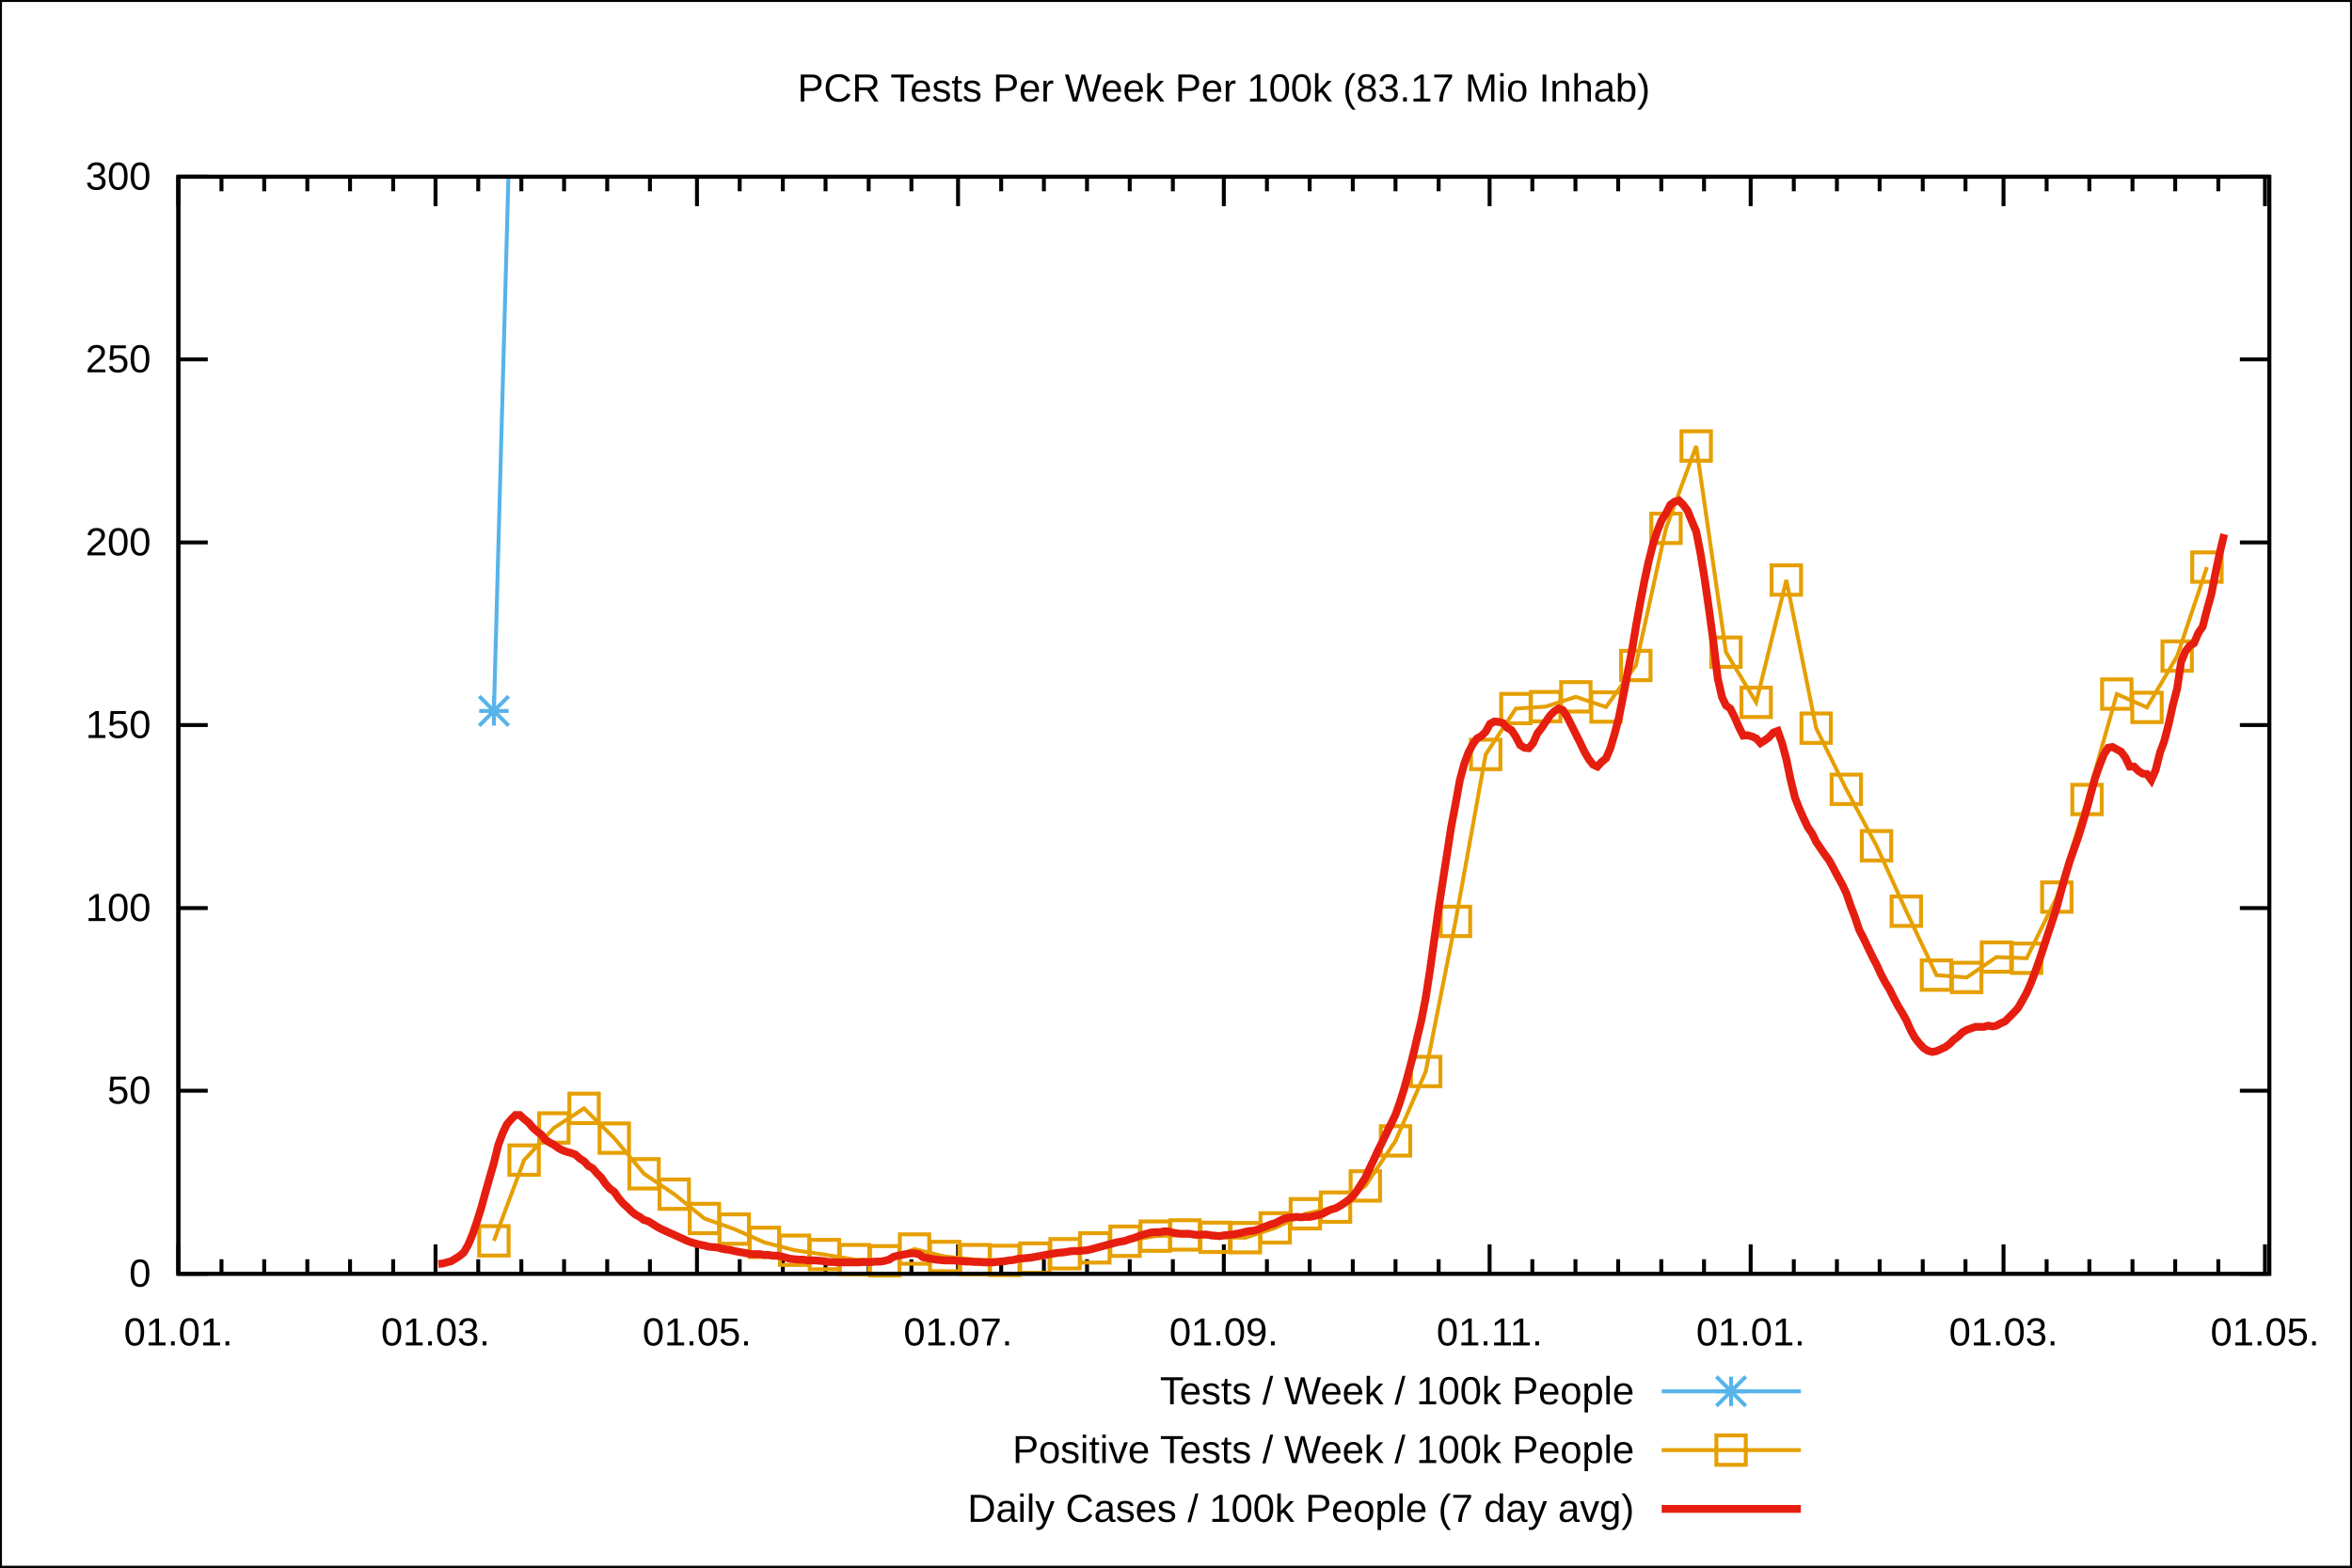
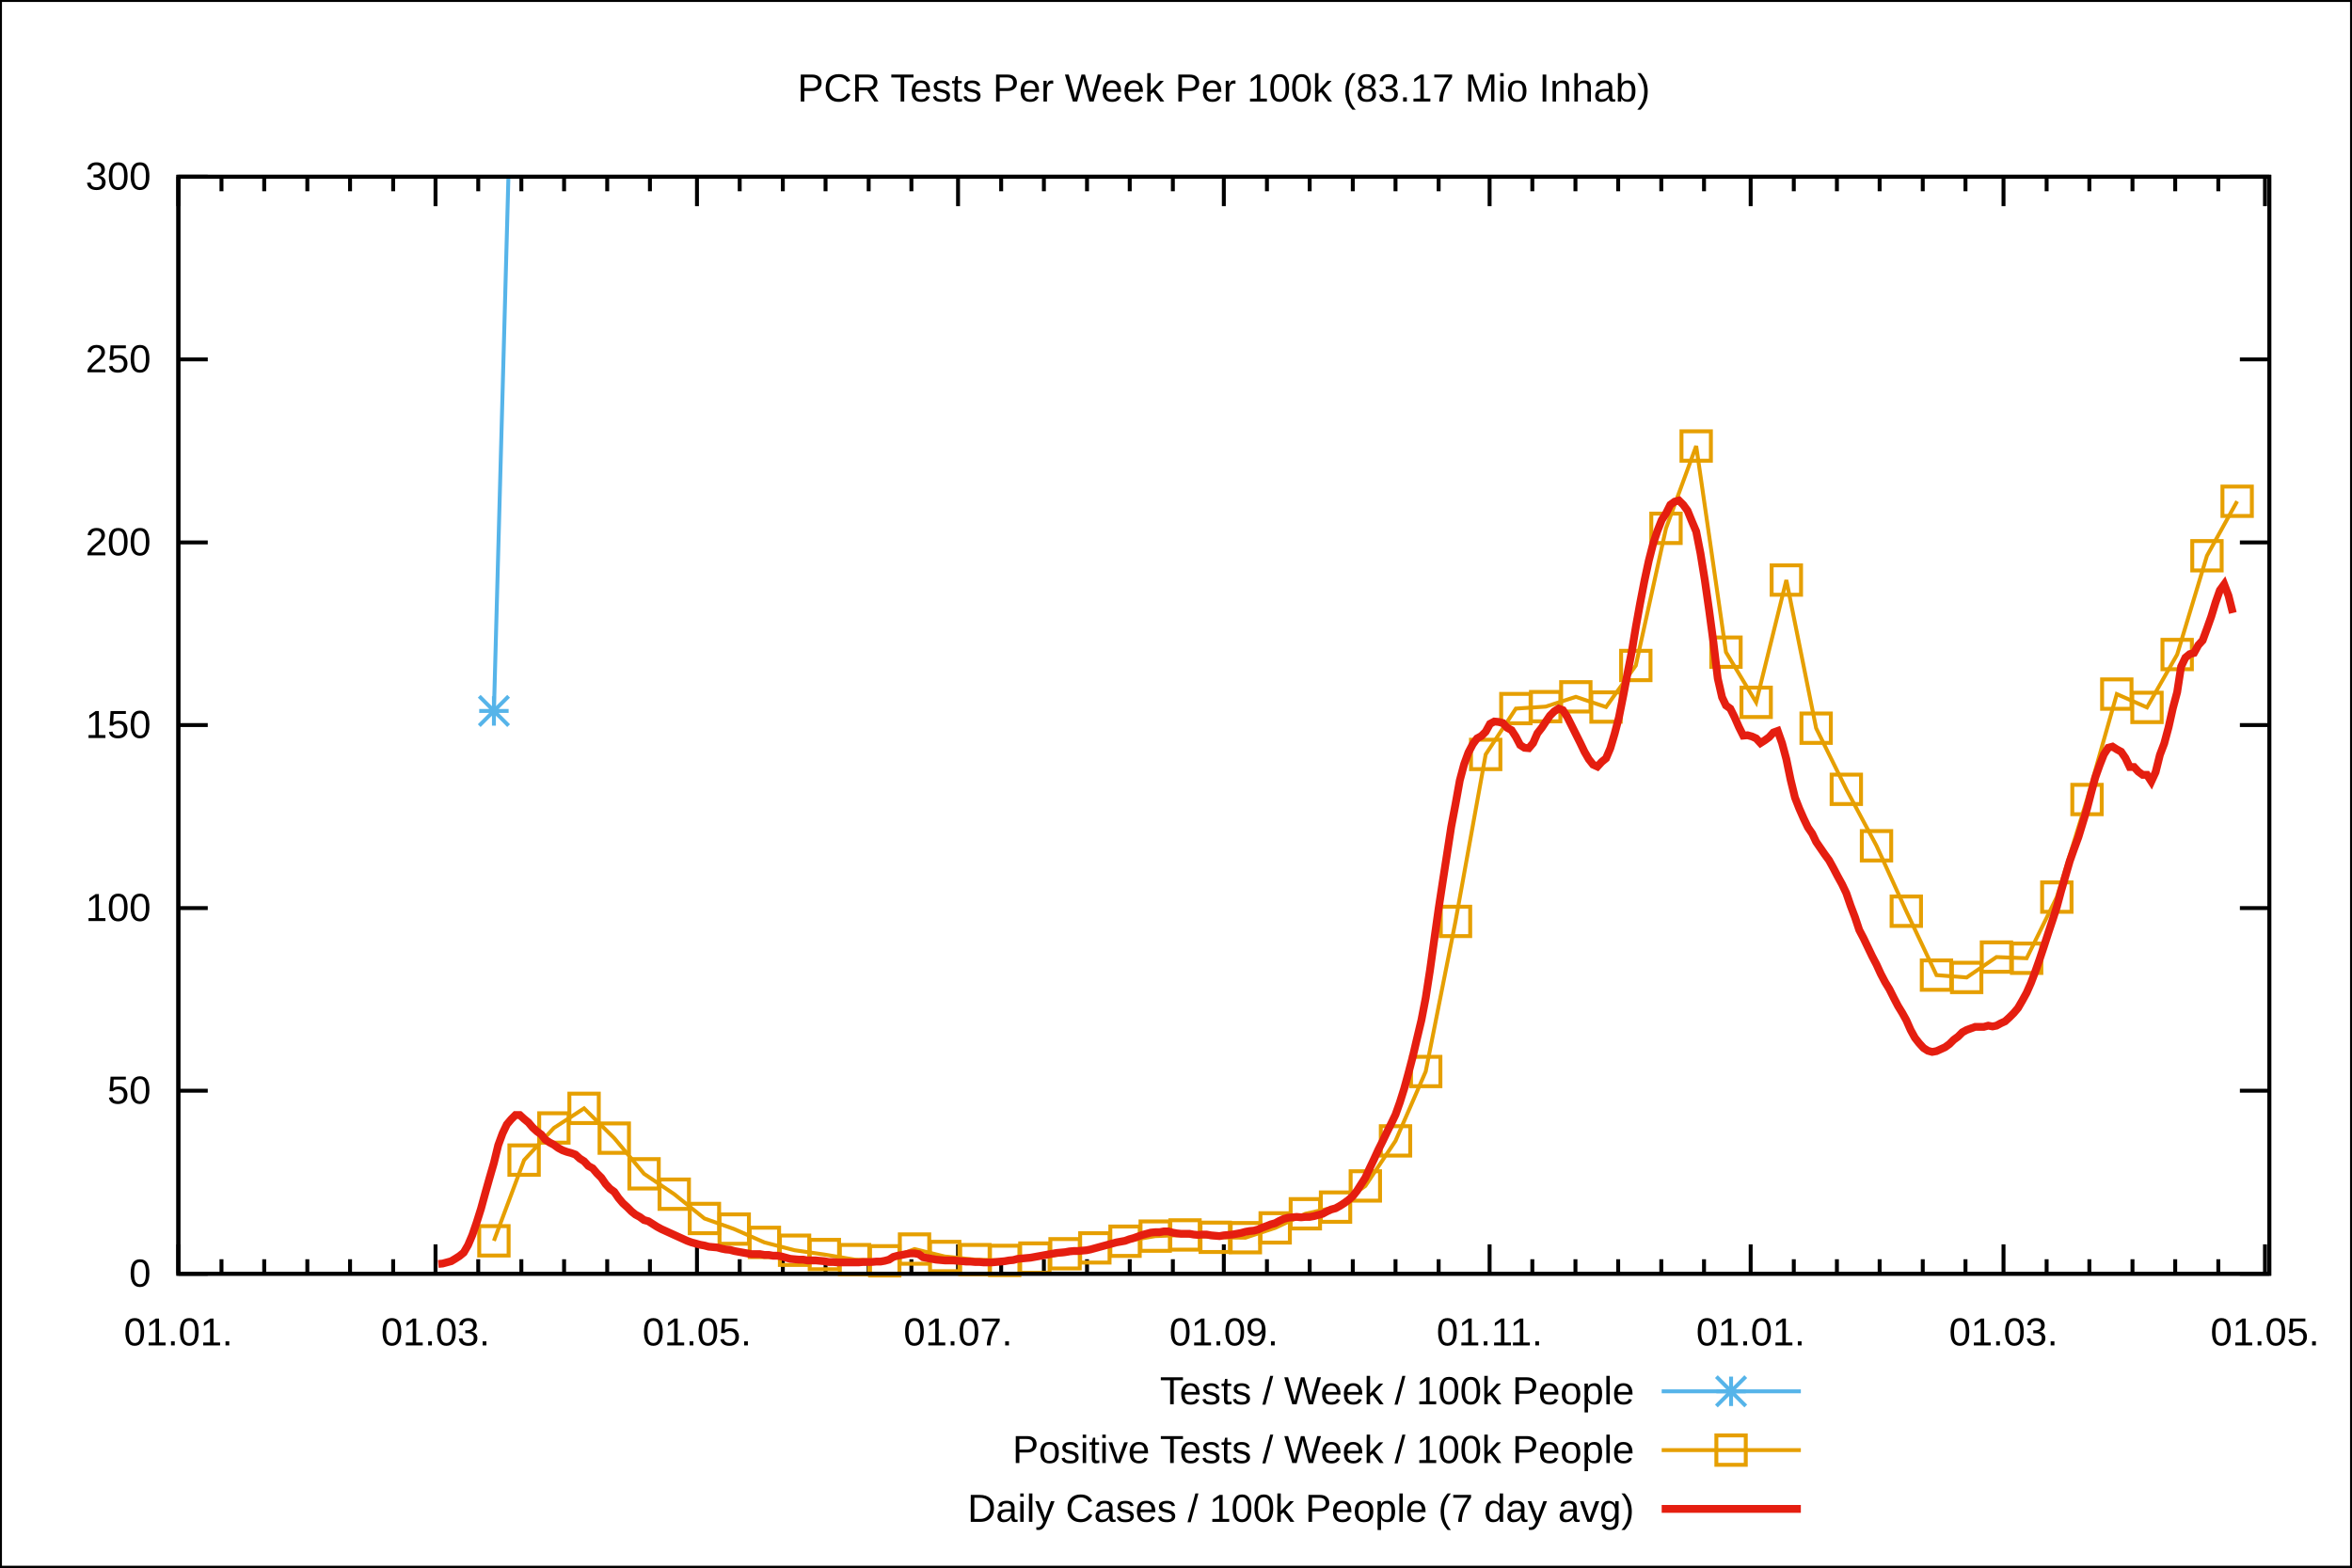
<svg xmlns="http://www.w3.org/2000/svg" xmlns:xlink="http://www.w3.org/1999/xlink" viewBox="0 0 600 400">
  <rect x="0" y="0" width="600" height="400" fill="#ffffff" stroke="black" stroke-width="1" />
  <g id="gnuplot_canvas">
    <defs>
      <circle id="gpDot" r="0.5" stroke-width="0.5" stroke="currentColor" />
      <path id="gpPt0" stroke-width="0.267" stroke="currentColor" d="M-1,0 h2 M0,-1 v2" />
      <path id="gpPt1" stroke-width="0.267" stroke="currentColor" d="M-1,-1 L1,1 M1,-1 L-1,1" />
      <path id="gpPt2" stroke-width="0.267" stroke="currentColor" d="M-1,0 L1,0 M0,-1 L0,1 M-1,-1 L1,1 M-1,1 L1,-1" />
      <rect id="gpPt3" stroke-width="0.267" stroke="currentColor" x="-1" y="-1" width="2" height="2" />
      <rect id="gpPt4" stroke-width="0.267" stroke="currentColor" fill="currentColor" x="-1" y="-1" width="2" height="2" />
      <circle id="gpPt5" stroke-width="0.267" stroke="currentColor" cx="0" cy="0" r="1" />
      <use xlink:href="#gpPt5" id="gpPt6" fill="currentColor" stroke="none" />
      <path id="gpPt7" stroke-width="0.267" stroke="currentColor" d="M0,-1.33 L-1.33,0.67 L1.33,0.67 z" />
      <use xlink:href="#gpPt7" id="gpPt8" fill="currentColor" stroke="none" />
      <use xlink:href="#gpPt7" id="gpPt9" stroke="currentColor" transform="rotate(180)" />
      <use xlink:href="#gpPt9" id="gpPt10" fill="currentColor" stroke="none" />
      <use xlink:href="#gpPt3" id="gpPt11" stroke="currentColor" transform="rotate(45)" />
      <use xlink:href="#gpPt11" id="gpPt12" fill="currentColor" stroke="none" />
      <path id="gpPt13" stroke-width="0.267" stroke="currentColor" d="M0,1.330 L1.265,0.411 L0.782,-1.067 L-0.782,-1.076 L-1.265,0.411 z" />
      <use xlink:href="#gpPt13" id="gpPt14" fill="currentColor" stroke="none" />
      <filter id="textbox" filterUnits="objectBoundingBox" x="0" y="0" height="1" width="1">
        <feFlood flood-color="white" flood-opacity="1" result="bgnd" />
        <feComposite in="SourceGraphic" in2="bgnd" operator="atop" />
      </filter>
      <filter id="greybox" filterUnits="objectBoundingBox" x="0" y="0" height="1" width="1">
        <feFlood flood-color="lightgrey" flood-opacity="1" result="grey" />
        <feComposite in="SourceGraphic" in2="grey" operator="atop" />
      </filter>
    </defs>
    <g fill="none" color="white" stroke="black" stroke-width="1.00" stroke-linecap="butt" stroke-linejoin="miter">
</g>
    <g fill="none" color="black" stroke="currentColor" stroke-width="1.00" stroke-linecap="butt" stroke-linejoin="miter">
      <path stroke="black" d="M45.5,325.0 L53.0,325.0 M578.9,325.0 L571.4,325.0  " />
      <g transform="translate(38.5,328.3)" stroke="none" fill="black" font-family="arial" font-size="10.00" text-anchor="end">
        <text>
          <tspan font-family="arial"> 0</tspan>
        </text>
      </g>
    </g>
    <g fill="none" color="black" stroke="currentColor" stroke-width="1.00" stroke-linecap="butt" stroke-linejoin="miter">
      <path stroke="black" d="M45.5,278.3 L53.0,278.3 M578.9,278.3 L571.4,278.3  " />
      <g transform="translate(38.5,281.6)" stroke="none" fill="black" font-family="arial" font-size="10.00" text-anchor="end">
        <text>
          <tspan font-family="arial"> 50</tspan>
        </text>
      </g>
    </g>
    <g fill="none" color="black" stroke="currentColor" stroke-width="1.00" stroke-linecap="butt" stroke-linejoin="miter">
      <path stroke="black" d="M45.5,231.7 L53.0,231.7 M578.9,231.7 L571.4,231.7  " />
      <g transform="translate(38.5,235.0)" stroke="none" fill="black" font-family="arial" font-size="10.00" text-anchor="end">
        <text>
          <tspan font-family="arial"> 100</tspan>
        </text>
      </g>
    </g>
    <g fill="none" color="black" stroke="currentColor" stroke-width="1.00" stroke-linecap="butt" stroke-linejoin="miter">
      <path stroke="black" d="M45.5,185.0 L53.0,185.0 M578.9,185.0 L571.4,185.0  " />
      <g transform="translate(38.5,188.3)" stroke="none" fill="black" font-family="arial" font-size="10.00" text-anchor="end">
        <text>
          <tspan font-family="arial"> 150</tspan>
        </text>
      </g>
    </g>
    <g fill="none" color="black" stroke="currentColor" stroke-width="1.00" stroke-linecap="butt" stroke-linejoin="miter">
      <path stroke="black" d="M45.5,138.4 L53.0,138.4 M578.9,138.4 L571.4,138.4  " />
      <g transform="translate(38.5,141.7)" stroke="none" fill="black" font-family="arial" font-size="10.00" text-anchor="end">
        <text>
          <tspan font-family="arial"> 200</tspan>
        </text>
      </g>
    </g>
    <g fill="none" color="black" stroke="currentColor" stroke-width="1.00" stroke-linecap="butt" stroke-linejoin="miter">
      <path stroke="black" d="M45.5,91.7 L53.0,91.7 M578.9,91.7 L571.4,91.7  " />
      <g transform="translate(38.5,95.0)" stroke="none" fill="black" font-family="arial" font-size="10.00" text-anchor="end">
        <text>
          <tspan font-family="arial"> 250</tspan>
        </text>
      </g>
    </g>
    <g fill="none" color="black" stroke="currentColor" stroke-width="1.00" stroke-linecap="butt" stroke-linejoin="miter">
      <path stroke="black" d="M45.5,45.1 L53.0,45.1 M578.9,45.1 L571.4,45.1  " />
      <g transform="translate(38.5,48.4)" stroke="none" fill="black" font-family="arial" font-size="10.00" text-anchor="end">
        <text>
          <tspan font-family="arial"> 300</tspan>
        </text>
      </g>
    </g>
    <g fill="none" color="black" stroke="currentColor" stroke-width="1.00" stroke-linecap="butt" stroke-linejoin="miter">
      <path stroke="black" d="M45.5,325.0 L45.5,317.5 M45.5,45.1 L45.5,52.6  " />
      <g transform="translate(45.5,343.3)" stroke="none" fill="black" font-family="arial" font-size="10.00" text-anchor="middle">
        <text>
          <tspan font-family="arial">01.01.</tspan>
        </text>
      </g>
    </g>
    <g fill="none" color="black" stroke="currentColor" stroke-width="1.00" stroke-linecap="butt" stroke-linejoin="miter">
      <path stroke="black" d="M56.5,325.0 L56.5,321.3 M56.5,45.1 L56.5,48.8 M67.4,325.0 L67.4,321.3 M67.4,45.1 L67.4,48.8   M78.4,325.0 L78.4,321.3 M78.4,45.1 L78.4,48.8 M89.3,325.0 L89.3,321.3 M89.3,45.1 L89.3,48.8   M100.3,325.0 L100.3,321.3 M100.3,45.1 L100.3,48.8 M111.1,325.0 L111.1,317.5 M111.1,45.1 L111.1,52.6    " />
      <g transform="translate(111.1,343.3)" stroke="none" fill="black" font-family="arial" font-size="10.00" text-anchor="middle">
        <text>
          <tspan font-family="arial">01.03.</tspan>
        </text>
      </g>
    </g>
    <g fill="none" color="black" stroke="currentColor" stroke-width="1.00" stroke-linecap="butt" stroke-linejoin="miter">
      <path stroke="black" d="M122.0,325.0 L122.0,321.3 M122.0,45.1 L122.0,48.8 M133.0,325.0 L133.0,321.3 M133.0,45.1 L133.0,48.8   M143.9,325.0 L143.9,321.3 M143.9,45.1 L143.9,48.8 M154.9,325.0 L154.9,321.3 M154.9,45.1 L154.9,48.8   M165.8,325.0 L165.8,321.3 M165.8,45.1 L165.8,48.8 M177.8,325.0 L177.8,317.5 M177.8,45.1 L177.8,52.6    " />
      <g transform="translate(177.8,343.3)" stroke="none" fill="black" font-family="arial" font-size="10.00" text-anchor="middle">
        <text>
          <tspan font-family="arial">01.05.</tspan>
        </text>
      </g>
    </g>
    <g fill="none" color="black" stroke="currentColor" stroke-width="1.00" stroke-linecap="butt" stroke-linejoin="miter">
      <path stroke="black" d="M188.7,325.0 L188.7,321.3 M188.7,45.1 L188.7,48.8 M199.7,325.0 L199.7,321.3 M199.7,45.1 L199.7,48.8   M210.6,325.0 L210.6,321.3 M210.6,45.1 L210.6,48.8 M221.6,325.0 L221.6,321.3 M221.6,45.1 L221.6,48.8   M232.5,325.0 L232.5,321.3 M232.5,45.1 L232.5,48.8 M244.4,325.0 L244.4,317.5 M244.4,45.1 L244.4,52.6    " />
      <g transform="translate(244.4,343.3)" stroke="none" fill="black" font-family="arial" font-size="10.00" text-anchor="middle">
        <text>
          <tspan font-family="arial">01.07.</tspan>
        </text>
      </g>
    </g>
    <g fill="none" color="black" stroke="currentColor" stroke-width="1.00" stroke-linecap="butt" stroke-linejoin="miter">
      <path stroke="black" d="M255.4,325.0 L255.4,321.3 M255.4,45.1 L255.4,48.8 M266.3,325.0 L266.3,321.3 M266.3,45.1 L266.3,48.8   M277.3,325.0 L277.3,321.3 M277.3,45.1 L277.3,48.8 M288.2,325.0 L288.2,321.3 M288.2,45.1 L288.2,48.8   M299.2,325.0 L299.2,321.3 M299.2,45.1 L299.2,48.8 M312.2,325.0 L312.2,317.5 M312.2,45.1 L312.2,52.6    " />
      <g transform="translate(312.2,343.3)" stroke="none" fill="black" font-family="arial" font-size="10.00" text-anchor="middle">
        <text>
          <tspan font-family="arial">01.09.</tspan>
        </text>
      </g>
    </g>
    <g fill="none" color="black" stroke="currentColor" stroke-width="1.00" stroke-linecap="butt" stroke-linejoin="miter">
      <path stroke="black" d="M323.2,325.0 L323.2,321.3 M323.2,45.1 L323.2,48.8 M334.1,325.0 L334.1,321.3 M334.1,45.1 L334.1,48.8   M345.1,325.0 L345.1,321.3 M345.1,45.1 L345.1,48.8 M356.0,325.0 L356.0,321.3 M356.0,45.1 L356.0,48.8   M367.0,325.0 L367.0,321.3 M367.0,45.1 L367.0,48.8 M380.0,325.0 L380.0,317.5 M380.0,45.1 L380.0,52.6    " />
      <g transform="translate(380.0,343.3)" stroke="none" fill="black" font-family="arial" font-size="10.00" text-anchor="middle">
        <text>
          <tspan font-family="arial">01.11.</tspan>
        </text>
      </g>
    </g>
    <g fill="none" color="black" stroke="currentColor" stroke-width="1.00" stroke-linecap="butt" stroke-linejoin="miter">
      <path stroke="black" d="M390.9,325.0 L390.9,321.3 M390.9,45.1 L390.9,48.8 M401.9,325.0 L401.9,321.3 M401.9,45.1 L401.9,48.8   M412.8,325.0 L412.8,321.3 M412.8,45.1 L412.8,48.8 M423.8,325.0 L423.8,321.3 M423.8,45.1 L423.8,48.8   M434.7,325.0 L434.7,321.3 M434.7,45.1 L434.7,48.8 M446.6,325.0 L446.6,317.5 M446.6,45.1 L446.6,52.6    " />
      <g transform="translate(446.6,343.3)" stroke="none" fill="black" font-family="arial" font-size="10.00" text-anchor="middle">
        <text>
          <tspan font-family="arial">01.01.</tspan>
        </text>
      </g>
    </g>
    <g fill="none" color="black" stroke="currentColor" stroke-width="1.00" stroke-linecap="butt" stroke-linejoin="miter">
      <path stroke="black" d="M457.6,325.0 L457.6,321.3 M457.6,45.1 L457.6,48.8 M468.6,325.0 L468.6,321.3 M468.6,45.1 L468.6,48.8   M479.5,325.0 L479.5,321.3 M479.5,45.1 L479.5,48.8 M490.5,325.0 L490.5,321.3 M490.5,45.1 L490.5,48.8   M501.4,325.0 L501.4,321.3 M501.4,45.1 L501.4,48.8 M511.1,325.0 L511.1,317.5 M511.1,45.1 L511.1,52.6    " />
      <g transform="translate(511.1,343.3)" stroke="none" fill="black" font-family="arial" font-size="10.00" text-anchor="middle">
        <text>
          <tspan font-family="arial">01.03.</tspan>
        </text>
      </g>
    </g>
    <g fill="none" color="black" stroke="currentColor" stroke-width="1.00" stroke-linecap="butt" stroke-linejoin="miter">
      <path stroke="black" d="M522.1,325.0 L522.1,321.3 M522.1,45.1 L522.1,48.8 M533.0,325.0 L533.0,321.3 M533.0,45.1 L533.0,48.8   M544.0,325.0 L544.0,321.3 M544.0,45.1 L544.0,48.8 M554.9,325.0 L554.9,321.3 M554.9,45.1 L554.9,48.8   M565.9,325.0 L565.9,321.3 M565.9,45.1 L565.9,48.8 M577.8,325.0 L577.8,317.5 M577.8,45.1 L577.8,52.6    " />
      <g transform="translate(577.8,343.3)" stroke="none" fill="black" font-family="arial" font-size="10.00" text-anchor="middle">
        <text>
          <tspan font-family="arial">01.05.</tspan>
        </text>
      </g>
    </g>
    <g fill="none" color="black" stroke="currentColor" stroke-width="1.00" stroke-linecap="butt" stroke-linejoin="miter">
</g>
    <g fill="none" color="black" stroke="currentColor" stroke-width="1.00" stroke-linecap="butt" stroke-linejoin="miter">
      <path stroke="black" d="M45.5,45.1 L45.5,325.0 L578.9,325.0 L578.9,45.1 L45.5,45.1 Z  " />
    </g>
    <g fill="none" color="black" stroke="currentColor" stroke-width="1.00" stroke-linecap="butt" stroke-linejoin="miter">
      <g transform="translate(312.2,25.9)" stroke="none" fill="black" font-family="arial" font-size="10.00" text-anchor="middle">
        <text>
          <tspan font-family="arial">PCR Tests Per Week Per 100k (83.17 Mio Inhab)</tspan>
        </text>
      </g>
    </g>
    <g fill="none" color="black" stroke="currentColor" stroke-width="1.00" stroke-linecap="butt" stroke-linejoin="miter">
</g>
    <g id="array_1_plot_1">
      <g fill="none" color="black" stroke="currentColor" stroke-width="1.00" stroke-linecap="butt" stroke-linejoin="miter">
        <g id="array_1_plot_1_keyentry" visibility="visible">
          <g transform="translate(416.9,358.3)" stroke="none" fill="black" font-family="arial" font-size="10.00" text-anchor="end">
            <text>
              <tspan font-family="arial">Tests / Week / 100k People </tspan>
            </text>
          </g>
        </g>
        <g fill="none" color="black" stroke="currentColor" stroke-width="1.00" stroke-linecap="butt" stroke-linejoin="miter">
          <path stroke="rgb( 86, 180, 233)" d="M423.9,355.0 L459.4,355.0  " />
        </g>
        <path stroke="rgb( 86, 180, 233)" d="M126.0,181.4 L129.7,45.1  " />
        <use xlink:href="#gpPt2" transform="translate(126.0,181.4) scale(3.75)" color="rgb( 86, 180, 233)" />
        <g id="array_1_plot_1_keyentry" visibility="visible">
          <use xlink:href="#gpPt2" transform="translate(441.6,355.0) scale(3.75)" color="rgb( 86, 180, 233)" />
        </g>
      </g>
    </g>
    <g id="array_1_plot_2">
      <g fill="none" color="black" stroke="currentColor" stroke-width="1.00" stroke-linecap="butt" stroke-linejoin="miter">
        <g id="array_1_plot_2_keyentry" visibility="visible">
          <g transform="translate(416.9,373.3)" stroke="none" fill="black" font-family="arial" font-size="10.00" text-anchor="end">
            <text>
              <tspan font-family="arial">Positive Tests / Week / 100k People</tspan>
            </text>
          </g>
        </g>
        <g fill="none" color="black" stroke="currentColor" stroke-width="1.00" stroke-linecap="butt" stroke-linejoin="miter">
          <path stroke="rgb(230, 159,   0)" d="M423.9,370.0 L459.4,370.0  " />
        </g>
-         <path stroke="rgb(230, 159,   0)" d="M126.0,316.6 L133.7,296.0 L141.3,287.8 L149.0,282.8 L156.7,290.4 L164.3,299.5 L172.0,304.7 L179.7,310.9   L187.3,313.6 L195.0,317.0 L202.7,319.0 L210.3,320.1 L218.0,321.4 L225.7,321.7 L233.3,318.7 L241.0,320.6   L248.7,321.4 L256.3,321.6 L264.0,321.0 L271.7,319.9 L279.3,318.4 L287.0,316.7 L294.7,315.4 L302.3,315.1   L310.0,315.7 L317.7,315.8 L325.3,313.3 L333.0,309.7 L340.7,308.0 L348.3,302.6 L356.0,291.1 L363.7,273.4   L371.3,235.1 L379.0,192.5 L386.7,180.8 L394.3,180.3 L402.0,177.8 L409.7,180.4 L417.3,169.8 L425.0,134.8   L432.7,113.8 L440.3,166.4 L448.0,179.2 L455.7,148.0 L463.3,185.8 L471.0,201.4 L478.7,215.8 L486.3,232.5   L494.0,248.8 L501.7,249.4 L509.3,244.2 L517.0,244.5 L524.7,228.9 L532.4,204.0 L540.0,177.1 L547.7,180.5   L555.4,167.4 L563.0,144.7  " />
+         <path stroke="rgb(230, 159,   0)" d="M126.0,316.6 L133.7,296.0 L141.3,287.8 L149.0,282.8 L156.7,290.4 L164.3,299.5 L172.0,304.7 L179.7,310.9   L187.3,313.6 L195.0,317.0 L202.7,319.0 L210.3,320.1 L218.0,321.4 L225.7,321.7 L233.3,318.7 L241.0,320.6   L248.7,321.4 L256.3,321.6 L264.0,321.0 L271.7,319.9 L279.3,318.4 L287.0,316.7 L294.7,315.4 L302.3,315.1   L310.0,315.7 L317.7,315.8 L325.3,313.3 L333.0,309.7 L340.7,308.0 L348.3,302.6 L356.0,291.1 L363.7,273.4   L371.3,235.1 L379.0,192.5 L386.7,180.8 L394.3,180.3 L402.0,177.8 L409.7,180.4 L417.3,169.8 L425.0,134.8   L432.7,113.8 L440.3,166.4 L448.0,179.2 L455.7,148.0 L463.3,185.8 L471.0,201.4 L478.7,215.8 L486.3,232.5   L494.0,248.8 L501.7,249.4 L509.3,244.2 L517.0,244.5 L524.7,228.9 L532.4,204.0 L540.0,177.1 L547.7,180.5   L555.4,167.0 L563.0,141.8 L570.7,127.9  " />
        <use xlink:href="#gpPt3" transform="translate(126.0,316.6) scale(3.75)" color="rgb(230, 159,   0)" />
        <use xlink:href="#gpPt3" transform="translate(133.7,296.0) scale(3.75)" color="rgb(230, 159,   0)" />
        <use xlink:href="#gpPt3" transform="translate(141.3,287.8) scale(3.75)" color="rgb(230, 159,   0)" />
        <use xlink:href="#gpPt3" transform="translate(149.0,282.8) scale(3.75)" color="rgb(230, 159,   0)" />
        <use xlink:href="#gpPt3" transform="translate(156.7,290.4) scale(3.75)" color="rgb(230, 159,   0)" />
        <use xlink:href="#gpPt3" transform="translate(164.3,299.5) scale(3.75)" color="rgb(230, 159,   0)" />
        <use xlink:href="#gpPt3" transform="translate(172.0,304.7) scale(3.75)" color="rgb(230, 159,   0)" />
        <use xlink:href="#gpPt3" transform="translate(179.7,310.9) scale(3.75)" color="rgb(230, 159,   0)" />
        <use xlink:href="#gpPt3" transform="translate(187.3,313.6) scale(3.75)" color="rgb(230, 159,   0)" />
        <use xlink:href="#gpPt3" transform="translate(195.0,317.0) scale(3.75)" color="rgb(230, 159,   0)" />
        <use xlink:href="#gpPt3" transform="translate(202.7,319.0) scale(3.75)" color="rgb(230, 159,   0)" />
        <use xlink:href="#gpPt3" transform="translate(210.3,320.1) scale(3.75)" color="rgb(230, 159,   0)" />
        <use xlink:href="#gpPt3" transform="translate(218.0,321.4) scale(3.75)" color="rgb(230, 159,   0)" />
        <use xlink:href="#gpPt3" transform="translate(225.7,321.7) scale(3.75)" color="rgb(230, 159,   0)" />
        <use xlink:href="#gpPt3" transform="translate(233.3,318.7) scale(3.75)" color="rgb(230, 159,   0)" />
        <use xlink:href="#gpPt3" transform="translate(241.0,320.6) scale(3.75)" color="rgb(230, 159,   0)" />
        <use xlink:href="#gpPt3" transform="translate(248.7,321.4) scale(3.75)" color="rgb(230, 159,   0)" />
        <use xlink:href="#gpPt3" transform="translate(256.3,321.6) scale(3.75)" color="rgb(230, 159,   0)" />
        <use xlink:href="#gpPt3" transform="translate(264.0,321.0) scale(3.75)" color="rgb(230, 159,   0)" />
        <use xlink:href="#gpPt3" transform="translate(271.7,319.9) scale(3.75)" color="rgb(230, 159,   0)" />
        <use xlink:href="#gpPt3" transform="translate(279.3,318.4) scale(3.75)" color="rgb(230, 159,   0)" />
        <use xlink:href="#gpPt3" transform="translate(287.0,316.7) scale(3.75)" color="rgb(230, 159,   0)" />
        <use xlink:href="#gpPt3" transform="translate(294.7,315.4) scale(3.75)" color="rgb(230, 159,   0)" />
        <use xlink:href="#gpPt3" transform="translate(302.3,315.1) scale(3.75)" color="rgb(230, 159,   0)" />
        <use xlink:href="#gpPt3" transform="translate(310.0,315.7) scale(3.75)" color="rgb(230, 159,   0)" />
        <use xlink:href="#gpPt3" transform="translate(317.7,315.8) scale(3.75)" color="rgb(230, 159,   0)" />
        <use xlink:href="#gpPt3" transform="translate(325.3,313.3) scale(3.75)" color="rgb(230, 159,   0)" />
        <use xlink:href="#gpPt3" transform="translate(333.0,309.7) scale(3.75)" color="rgb(230, 159,   0)" />
        <use xlink:href="#gpPt3" transform="translate(340.7,308.0) scale(3.75)" color="rgb(230, 159,   0)" />
        <use xlink:href="#gpPt3" transform="translate(348.3,302.6) scale(3.75)" color="rgb(230, 159,   0)" />
        <use xlink:href="#gpPt3" transform="translate(356.0,291.1) scale(3.75)" color="rgb(230, 159,   0)" />
        <use xlink:href="#gpPt3" transform="translate(363.7,273.4) scale(3.75)" color="rgb(230, 159,   0)" />
        <use xlink:href="#gpPt3" transform="translate(371.3,235.1) scale(3.75)" color="rgb(230, 159,   0)" />
        <use xlink:href="#gpPt3" transform="translate(379.0,192.5) scale(3.75)" color="rgb(230, 159,   0)" />
        <use xlink:href="#gpPt3" transform="translate(386.7,180.8) scale(3.75)" color="rgb(230, 159,   0)" />
        <use xlink:href="#gpPt3" transform="translate(394.3,180.3) scale(3.75)" color="rgb(230, 159,   0)" />
        <use xlink:href="#gpPt3" transform="translate(402.0,177.8) scale(3.75)" color="rgb(230, 159,   0)" />
        <use xlink:href="#gpPt3" transform="translate(409.7,180.4) scale(3.75)" color="rgb(230, 159,   0)" />
        <use xlink:href="#gpPt3" transform="translate(417.3,169.8) scale(3.75)" color="rgb(230, 159,   0)" />
        <use xlink:href="#gpPt3" transform="translate(425.0,134.8) scale(3.75)" color="rgb(230, 159,   0)" />
        <use xlink:href="#gpPt3" transform="translate(432.7,113.8) scale(3.75)" color="rgb(230, 159,   0)" />
        <use xlink:href="#gpPt3" transform="translate(440.3,166.4) scale(3.75)" color="rgb(230, 159,   0)" />
        <use xlink:href="#gpPt3" transform="translate(448.0,179.2) scale(3.75)" color="rgb(230, 159,   0)" />
        <use xlink:href="#gpPt3" transform="translate(455.7,148.0) scale(3.75)" color="rgb(230, 159,   0)" />
        <use xlink:href="#gpPt3" transform="translate(463.3,185.8) scale(3.75)" color="rgb(230, 159,   0)" />
        <use xlink:href="#gpPt3" transform="translate(471.0,201.4) scale(3.75)" color="rgb(230, 159,   0)" />
        <use xlink:href="#gpPt3" transform="translate(478.7,215.8) scale(3.75)" color="rgb(230, 159,   0)" />
        <use xlink:href="#gpPt3" transform="translate(486.3,232.5) scale(3.75)" color="rgb(230, 159,   0)" />
        <use xlink:href="#gpPt3" transform="translate(494.0,248.8) scale(3.75)" color="rgb(230, 159,   0)" />
        <use xlink:href="#gpPt3" transform="translate(501.7,249.4) scale(3.75)" color="rgb(230, 159,   0)" />
        <use xlink:href="#gpPt3" transform="translate(509.3,244.2) scale(3.75)" color="rgb(230, 159,   0)" />
        <use xlink:href="#gpPt3" transform="translate(517.0,244.5) scale(3.75)" color="rgb(230, 159,   0)" />
        <use xlink:href="#gpPt3" transform="translate(524.7,228.9) scale(3.75)" color="rgb(230, 159,   0)" />
        <use xlink:href="#gpPt3" transform="translate(532.4,204.0) scale(3.75)" color="rgb(230, 159,   0)" />
        <use xlink:href="#gpPt3" transform="translate(540.0,177.1) scale(3.75)" color="rgb(230, 159,   0)" />
        <use xlink:href="#gpPt3" transform="translate(547.7,180.5) scale(3.75)" color="rgb(230, 159,   0)" />
-         <use xlink:href="#gpPt3" transform="translate(555.4,167.4) scale(3.75)" color="rgb(230, 159,   0)" />
-         <use xlink:href="#gpPt3" transform="translate(563.0,144.7) scale(3.75)" color="rgb(230, 159,   0)" />
+         <use xlink:href="#gpPt3" transform="translate(555.4,167.0) scale(3.75)" color="rgb(230, 159,   0)" />
+         <use xlink:href="#gpPt3" transform="translate(563.0,141.8) scale(3.75)" color="rgb(230, 159,   0)" />
+         <use xlink:href="#gpPt3" transform="translate(570.7,127.9) scale(3.75)" color="rgb(230, 159,   0)" />
        <g id="array_1_plot_2_keyentry" visibility="visible">
          <use xlink:href="#gpPt3" transform="translate(441.6,370.0) scale(3.75)" color="rgb(230, 159,   0)" />
        </g>
      </g>
    </g>
    <g id="array_1_plot_3">
      <g fill="none" color="white" stroke="rgb(230, 159,   0)" stroke-width="2.00" stroke-linecap="butt" stroke-linejoin="miter">
</g>
      <g fill="none" color="black" stroke="currentColor" stroke-width="2.00" stroke-linecap="butt" stroke-linejoin="miter">
        <g id="array_1_plot_3_keyentry" visibility="visible">
          <g transform="translate(416.9,388.3)" stroke="none" fill="black" font-family="arial" font-size="10.00" text-anchor="end">
            <text>
              <tspan font-family="arial">Daily Cases / 100k People (7 day avg)</tspan>
            </text>
          </g>
        </g>
        <g fill="none" color="black" stroke="currentColor" stroke-width="2.00" stroke-linecap="butt" stroke-linejoin="miter">
          <path stroke="rgb(229,  30,  16)" d="M423.9,385.0 L459.4,385.0  " />
        </g>
-         <path stroke="rgb(229,  30,  16)" d="M111.8,322.5 L112.9,322.4 L114.0,322.1 L115.1,321.8 L116.1,321.2 L117.2,320.5 L118.3,319.6 L119.4,317.7   L120.5,315.1 L121.6,311.9 L122.7,308.4 L123.8,304.4 L124.9,300.5 L126.0,296.7 L127.1,292.2 L128.2,289.2   L129.3,286.9 L130.4,285.6 L131.5,284.5 L132.6,284.5 L133.7,285.5 L134.8,286.4 L135.9,287.7 L137.0,288.7   L138.1,289.5 L139.1,290.8 L140.2,291.5 L141.3,292.1 L142.4,292.9 L143.5,293.5 L144.6,293.9 L145.7,294.2   L146.8,294.6 L147.9,295.6 L149.0,296.3 L150.1,297.5 L151.2,298.1 L152.3,299.4 L153.4,300.5 L154.5,302.1   L155.6,303.3 L156.7,304.1 L157.8,305.7 L158.9,307.0 L160.0,308.0 L161.1,309.1 L162.1,309.9 L163.2,310.5   L164.3,311.3 L165.4,311.6 L166.5,312.3 L167.6,313.0 L168.7,313.6 L169.8,314.1 L170.9,314.6 L172.0,315.1   L173.1,315.6 L174.2,316.1 L175.3,316.6 L176.4,317.0 L177.5,317.3 L178.6,317.6 L179.7,317.8 L180.8,318.1   L181.9,318.2 L183.0,318.3 L184.1,318.6 L185.1,318.8 L186.2,318.9 L187.3,319.2 L188.4,319.4 L189.5,319.6   L190.6,319.8 L191.7,320.0 L192.8,320.0 L193.9,320.0 L195.0,320.2 L196.1,320.2 L197.2,320.4 L198.3,320.4   L199.4,320.6 L200.5,320.9 L201.6,321.2 L202.7,321.3 L203.8,321.4 L204.9,321.4 L206.0,321.6 L207.1,321.6   L208.1,321.6 L209.2,321.7 L210.3,321.8 L211.4,322.0 L212.5,322.0 L213.6,322.1 L214.7,322.1 L215.8,322.1   L216.9,322.1 L218.0,322.1 L219.1,322.1 L220.2,322.0 L221.3,322.0 L222.4,322.0 L223.5,321.9 L224.6,321.9   L225.7,321.7 L226.8,321.4 L227.9,320.7 L229.0,320.4 L230.1,320.2 L231.1,320.0 L232.2,319.8 L233.3,319.8   L234.4,320.0 L235.5,320.8 L236.6,321.0 L237.7,321.2 L238.8,321.4 L239.9,321.5 L241.0,321.6 L242.1,321.6   L243.2,321.6 L244.3,321.7 L245.4,321.8 L246.5,321.9 L247.6,321.9 L248.7,322.0 L249.8,322.0 L250.9,322.1   L252.0,322.1 L253.1,322.1 L254.2,322.0 L255.2,321.9 L256.3,321.8 L257.4,321.6 L258.5,321.5 L259.6,321.2   L260.7,321.1 L261.8,321.0 L262.9,320.9 L264.0,320.7 L265.1,320.5 L266.2,320.3 L267.3,320.1 L268.4,319.9   L269.5,319.7 L270.6,319.6 L271.7,319.5 L272.8,319.3 L273.9,319.2 L275.0,319.2 L276.1,319.1 L277.2,319.0   L278.2,318.8 L279.3,318.5 L280.4,318.2 L281.5,317.9 L282.6,317.6 L283.7,317.3 L284.8,317.0 L285.9,316.8   L287.0,316.6 L288.1,316.2 L289.2,315.9 L290.3,315.5 L291.4,315.1 L292.5,314.8 L293.6,314.5 L294.7,314.4   L295.8,314.4 L296.9,314.2 L298.0,314.2 L299.1,314.5 L300.2,314.7 L301.2,314.8 L302.3,314.8 L303.4,314.8   L304.5,315.0 L305.6,315.1 L306.7,315.0 L307.8,315.0 L308.9,315.2 L310.0,315.3 L311.1,315.4 L312.2,315.2   L313.3,315.1 L314.4,315.0 L315.5,314.8 L316.6,314.6 L317.7,314.3 L318.8,314.1 L319.9,314.0 L321.0,313.7   L322.1,313.2 L323.2,312.8 L324.2,312.4 L325.3,312.1 L326.4,311.5 L327.5,311.0 L328.6,310.7 L329.7,310.6   L330.8,310.5 L331.9,310.6 L333.0,310.5 L334.1,310.5 L335.2,310.3 L336.3,310.0 L337.4,309.7 L338.5,309.1   L339.6,308.6 L340.7,308.3 L341.8,307.7 L342.9,307.0 L344.0,306.2 L345.1,305.2 L346.2,303.8 L347.2,302.2   L348.3,300.5 L349.4,298.1 L350.5,295.8 L351.6,293.4 L352.7,291.2 L353.8,288.9 L354.9,286.7 L356.0,284.4   L357.1,281.3 L358.2,277.8 L359.3,273.8 L360.4,269.6 L361.5,264.9 L362.6,260.3 L363.7,254.6 L364.8,247.5   L365.9,239.6 L367.0,231.8 L368.1,224.6 L369.2,217.5 L370.2,211.0 L371.3,205.2 L372.4,199.1 L373.5,195.0   L374.6,192.0 L375.7,189.9 L376.8,188.4 L377.9,187.8 L379.0,186.7 L380.1,184.7 L381.2,184.1 L382.3,184.2   L383.4,184.5 L384.5,185.7 L385.6,186.3 L386.7,188.0 L387.8,190.1 L388.9,190.8 L390.0,190.9 L391.1,189.6   L392.2,187.1 L393.3,185.7 L394.3,184.2 L395.4,182.6 L396.5,181.5 L397.6,180.8 L398.7,181.2 L399.8,182.9   L400.9,185.1 L402.0,187.3 L403.1,189.5 L404.2,191.8 L405.3,193.7 L406.4,195.1 L407.5,195.6 L408.6,194.4   L409.7,193.5 L410.8,190.9 L411.9,187.2 L413.0,183.0 L414.1,177.5 L415.2,171.7 L416.3,166.1 L417.3,160.0   L418.4,153.9 L419.5,148.2 L420.6,143.1 L421.7,138.8 L422.8,135.5 L423.9,132.7 L425.0,131.0 L426.1,128.8   L427.2,128.0 L428.3,127.7 L429.4,128.8 L430.5,130.3 L431.6,133.0 L432.7,135.6 L433.8,141.2 L434.9,148.0   L436.0,155.7 L437.1,163.9 L438.2,173.1 L439.3,177.9 L440.3,180.0 L441.4,180.8 L442.5,183.0 L443.6,185.5   L444.7,187.7 L445.8,187.6 L446.9,187.9 L448.0,188.4 L449.1,189.6 L450.2,188.9 L451.3,188.1 L452.4,186.9   L453.5,186.5 L454.6,189.6 L455.7,193.7 L456.8,199.0 L457.9,203.5 L459.0,206.3 L460.1,208.8 L461.2,211.1   L462.3,212.7 L463.3,214.8 L464.4,216.4 L465.5,218.0 L466.6,219.5 L467.7,221.5 L468.8,223.6 L469.9,225.6   L471.0,227.9 L472.1,231.1 L473.2,234.0 L474.3,237.3 L475.4,239.4 L476.5,241.7 L477.6,244.0 L478.7,246.1   L479.8,248.5 L480.9,250.6 L482.0,252.4 L483.1,254.6 L484.2,256.7 L485.3,258.5 L486.3,260.3 L487.4,262.8   L488.5,264.8 L489.6,266.2 L490.7,267.4 L491.8,268.1 L492.9,268.4 L494.0,268.2 L495.1,267.7 L496.2,267.2   L497.3,266.4 L498.4,265.3 L499.5,264.5 L500.6,263.4 L501.7,262.8 L502.8,262.4 L503.9,262.0 L505.0,262.0   L506.1,262.0 L507.2,261.7 L508.3,261.9 L509.3,261.7 L510.4,261.1 L511.5,260.6 L512.6,259.5 L513.7,258.4   L514.8,257.2 L515.9,255.3 L517.0,253.3 L518.1,250.8 L519.2,247.9 L520.3,244.8 L521.4,241.5 L522.5,238.1   L523.6,234.8 L524.7,231.4 L525.8,227.3 L526.9,223.4 L528.0,219.7 L529.1,216.6 L530.2,213.5 L531.3,209.9   L532.4,206.2 L533.4,202.4 L534.5,198.4 L535.6,195.3 L536.7,192.5 L537.8,190.8 L538.9,190.6 L540.0,191.2   L541.1,191.8 L542.2,193.3 L543.3,195.6 L544.4,195.6 L545.5,196.7 L546.6,197.4 L547.7,197.5 L548.8,199.0   L549.9,196.5 L551.0,192.1 L552.1,189.1 L553.2,184.9 L554.3,179.9 L555.4,175.7 L556.4,168.9 L557.5,166.2   L558.6,164.8 L559.7,164.1 L560.8,161.5 L561.9,159.9 L563.0,155.6 L564.1,151.7 L565.2,146.1 L566.3,140.9   L567.4,136.3  " />
+         <path stroke="rgb(229,  30,  16)" d="M111.8,322.5 L112.9,322.4 L114.0,322.1 L115.1,321.8 L116.1,321.2 L117.2,320.5 L118.3,319.6 L119.4,317.7   L120.5,315.1 L121.6,311.9 L122.7,308.4 L123.8,304.4 L124.9,300.5 L126.0,296.7 L127.1,292.2 L128.2,289.2   L129.3,286.9 L130.4,285.6 L131.5,284.5 L132.6,284.5 L133.7,285.5 L134.8,286.4 L135.9,287.7 L137.0,288.7   L138.1,289.5 L139.1,290.8 L140.2,291.5 L141.3,292.1 L142.4,292.9 L143.5,293.5 L144.6,293.9 L145.7,294.2   L146.8,294.6 L147.9,295.6 L149.0,296.3 L150.1,297.5 L151.2,298.1 L152.3,299.4 L153.4,300.5 L154.5,302.1   L155.6,303.3 L156.7,304.1 L157.8,305.7 L158.9,307.0 L160.0,308.0 L161.1,309.1 L162.1,309.9 L163.2,310.5   L164.3,311.3 L165.4,311.6 L166.5,312.3 L167.6,313.0 L168.7,313.6 L169.8,314.1 L170.9,314.6 L172.0,315.1   L173.1,315.6 L174.2,316.1 L175.3,316.6 L176.4,317.0 L177.5,317.3 L178.6,317.6 L179.7,317.8 L180.8,318.1   L181.9,318.2 L183.0,318.3 L184.1,318.6 L185.1,318.8 L186.2,318.9 L187.3,319.2 L188.4,319.4 L189.5,319.6   L190.6,319.8 L191.7,320.0 L192.8,320.0 L193.9,320.0 L195.0,320.2 L196.1,320.2 L197.2,320.4 L198.3,320.4   L199.4,320.6 L200.5,320.9 L201.6,321.2 L202.7,321.3 L203.8,321.4 L204.9,321.4 L206.0,321.6 L207.1,321.6   L208.1,321.6 L209.2,321.7 L210.3,321.8 L211.4,322.0 L212.5,322.0 L213.6,322.1 L214.7,322.1 L215.8,322.1   L216.9,322.1 L218.0,322.1 L219.1,322.1 L220.2,322.0 L221.3,322.0 L222.4,322.0 L223.5,321.9 L224.6,321.9   L225.7,321.7 L226.8,321.4 L227.9,320.7 L229.0,320.4 L230.1,320.2 L231.1,320.0 L232.2,319.8 L233.3,319.8   L234.4,320.0 L235.5,320.8 L236.6,321.0 L237.7,321.2 L238.8,321.4 L239.9,321.5 L241.0,321.6 L242.1,321.6   L243.2,321.6 L244.3,321.7 L245.4,321.8 L246.5,321.9 L247.6,321.9 L248.7,322.0 L249.8,322.0 L250.9,322.1   L252.0,322.1 L253.1,322.1 L254.2,322.0 L255.2,321.9 L256.3,321.8 L257.4,321.6 L258.5,321.5 L259.6,321.2   L260.7,321.1 L261.8,321.0 L262.9,320.9 L264.0,320.7 L265.1,320.5 L266.2,320.3 L267.3,320.1 L268.4,319.9   L269.5,319.7 L270.6,319.6 L271.7,319.5 L272.8,319.3 L273.9,319.2 L275.0,319.2 L276.1,319.1 L277.2,319.0   L278.2,318.8 L279.3,318.5 L280.4,318.2 L281.5,317.9 L282.6,317.6 L283.7,317.3 L284.8,317.0 L285.9,316.8   L287.0,316.6 L288.1,316.2 L289.2,315.9 L290.3,315.5 L291.4,315.1 L292.5,314.8 L293.6,314.5 L294.7,314.4   L295.8,314.4 L296.9,314.2 L298.0,314.2 L299.1,314.5 L300.2,314.7 L301.2,314.8 L302.3,314.8 L303.4,314.8   L304.5,315.0 L305.6,315.1 L306.7,315.0 L307.8,315.0 L308.9,315.2 L310.0,315.3 L311.1,315.4 L312.2,315.2   L313.3,315.1 L314.4,315.0 L315.5,314.8 L316.6,314.6 L317.7,314.3 L318.8,314.1 L319.9,314.0 L321.0,313.7   L322.1,313.2 L323.2,312.8 L324.2,312.4 L325.3,312.1 L326.4,311.5 L327.5,311.0 L328.6,310.7 L329.7,310.6   L330.8,310.5 L331.9,310.6 L333.0,310.5 L334.1,310.5 L335.2,310.3 L336.3,310.0 L337.4,309.7 L338.5,309.1   L339.6,308.6 L340.7,308.3 L341.8,307.7 L342.9,307.0 L344.0,306.2 L345.1,305.2 L346.2,303.8 L347.2,302.2   L348.3,300.5 L349.4,298.1 L350.5,295.8 L351.6,293.4 L352.7,291.2 L353.8,288.9 L354.9,286.7 L356.0,284.4   L357.1,281.3 L358.2,277.8 L359.3,273.8 L360.4,269.6 L361.5,264.9 L362.6,260.3 L363.7,254.6 L364.8,247.5   L365.9,239.6 L367.0,231.8 L368.1,224.6 L369.2,217.5 L370.2,211.0 L371.3,205.2 L372.4,199.1 L373.5,195.0   L374.6,192.0 L375.7,189.9 L376.8,188.4 L377.9,187.8 L379.0,186.7 L380.1,184.7 L381.2,184.1 L382.3,184.2   L383.4,184.5 L384.5,185.7 L385.6,186.3 L386.7,188.0 L387.8,190.1 L388.9,190.8 L390.0,190.9 L391.1,189.6   L392.2,187.1 L393.3,185.7 L394.3,184.2 L395.4,182.6 L396.5,181.5 L397.6,180.8 L398.7,181.2 L399.8,182.9   L400.9,185.1 L402.0,187.3 L403.1,189.5 L404.2,191.8 L405.3,193.7 L406.4,195.1 L407.5,195.6 L408.6,194.4   L409.7,193.5 L410.8,190.9 L411.9,187.2 L413.0,183.0 L414.1,177.5 L415.2,171.7 L416.3,166.1 L417.3,160.0   L418.4,153.9 L419.5,148.2 L420.6,143.1 L421.7,138.8 L422.8,135.5 L423.9,132.7 L425.0,131.0 L426.1,128.8   L427.2,128.0 L428.3,127.7 L429.4,128.8 L430.5,130.3 L431.6,133.0 L432.7,135.6 L433.8,141.2 L434.9,148.0   L436.0,155.7 L437.1,163.9 L438.2,173.1 L439.3,177.9 L440.3,180.0 L441.4,180.8 L442.5,183.0 L443.6,185.5   L444.7,187.7 L445.8,187.6 L446.9,187.9 L448.0,188.4 L449.1,189.6 L450.2,188.9 L451.3,188.1 L452.4,186.9   L453.5,186.5 L454.6,189.6 L455.7,193.7 L456.8,199.0 L457.9,203.5 L459.0,206.3 L460.1,208.8 L461.2,211.1   L462.3,212.7 L463.3,214.8 L464.4,216.4 L465.5,218.0 L466.6,219.5 L467.7,221.5 L468.8,223.6 L469.9,225.6   L471.0,227.9 L472.1,231.1 L473.2,234.0 L474.3,237.3 L475.4,239.4 L476.5,241.7 L477.6,244.0 L478.7,246.1   L479.8,248.5 L480.9,250.6 L482.0,252.4 L483.1,254.6 L484.2,256.7 L485.3,258.5 L486.3,260.3 L487.4,262.8   L488.5,264.8 L489.6,266.2 L490.7,267.4 L491.8,268.1 L492.9,268.4 L494.0,268.2 L495.1,267.7 L496.2,267.2   L497.3,266.4 L498.4,265.3 L499.5,264.5 L500.6,263.4 L501.7,262.8 L502.8,262.4 L503.9,262.0 L505.0,262.0   L506.1,262.0 L507.2,261.7 L508.3,261.9 L509.3,261.7 L510.4,261.1 L511.5,260.6 L512.6,259.6 L513.7,258.5   L514.8,257.2 L515.9,255.3 L517.0,253.3 L518.1,250.8 L519.2,247.9 L520.3,244.8 L521.4,241.5 L522.5,238.1   L523.6,234.8 L524.7,231.4 L525.8,227.3 L526.9,223.5 L528.0,219.7 L529.1,216.6 L530.2,213.6 L531.3,210.0   L532.4,206.4 L533.4,202.5 L534.5,198.4 L535.6,195.3 L536.7,192.5 L537.8,190.8 L538.9,190.5 L540.0,191.2   L541.1,191.8 L542.2,193.4 L543.3,195.7 L544.4,195.7 L545.5,196.9 L546.6,197.7 L547.7,197.7 L548.8,199.4   L549.9,197.0 L551.0,192.6 L552.1,189.7 L553.2,185.6 L554.3,180.7 L555.4,176.6 L556.4,170.1 L557.5,167.8   L558.6,166.9 L559.7,166.6 L560.8,164.6 L561.9,163.4 L563.0,160.4 L564.1,157.3 L565.2,153.7 L566.3,150.6   L567.4,149.1 L568.5,152.0 L569.6,156.4  " />
      </g>
    </g>
    <g fill="none" color="black" stroke="currentColor" stroke-width="2.00" stroke-linecap="butt" stroke-linejoin="miter">
</g>
    <g fill="none" color="black" stroke="black" stroke-width="1.00" stroke-linecap="butt" stroke-linejoin="miter">
</g>
    <g fill="none" color="black" stroke="currentColor" stroke-width="1.00" stroke-linecap="butt" stroke-linejoin="miter">
      <path stroke="black" d="M45.5,45.1 L45.5,325.0 L578.9,325.0 L578.9,45.1 L45.5,45.1 Z  " />
    </g>
    <g fill="none" color="black" stroke="currentColor" stroke-width="1.00" stroke-linecap="butt" stroke-linejoin="miter">
</g>
  </g>
  <text id="coord_text" text-anchor="start" pointer-events="none" font-size="12" font-family="Arial" visibility="hidden"> </text>
  <rect id="hypertextbox" class="hypertextbox" pointer-events="none" fill="white" stroke="black" opacity="0.8" height="16" visibility="hidden" />
  <text id="hypertext" class="hypertext" pointer-events="none" font-size="12" font-family="Arial" visibility="hidden"> </text>
  <image id="hyperimage" class="hyperimage" pointer-events="none" fill="white" stroke="black" opacity="0.8" height="200" width="300" visibility="hidden" />
</svg>
